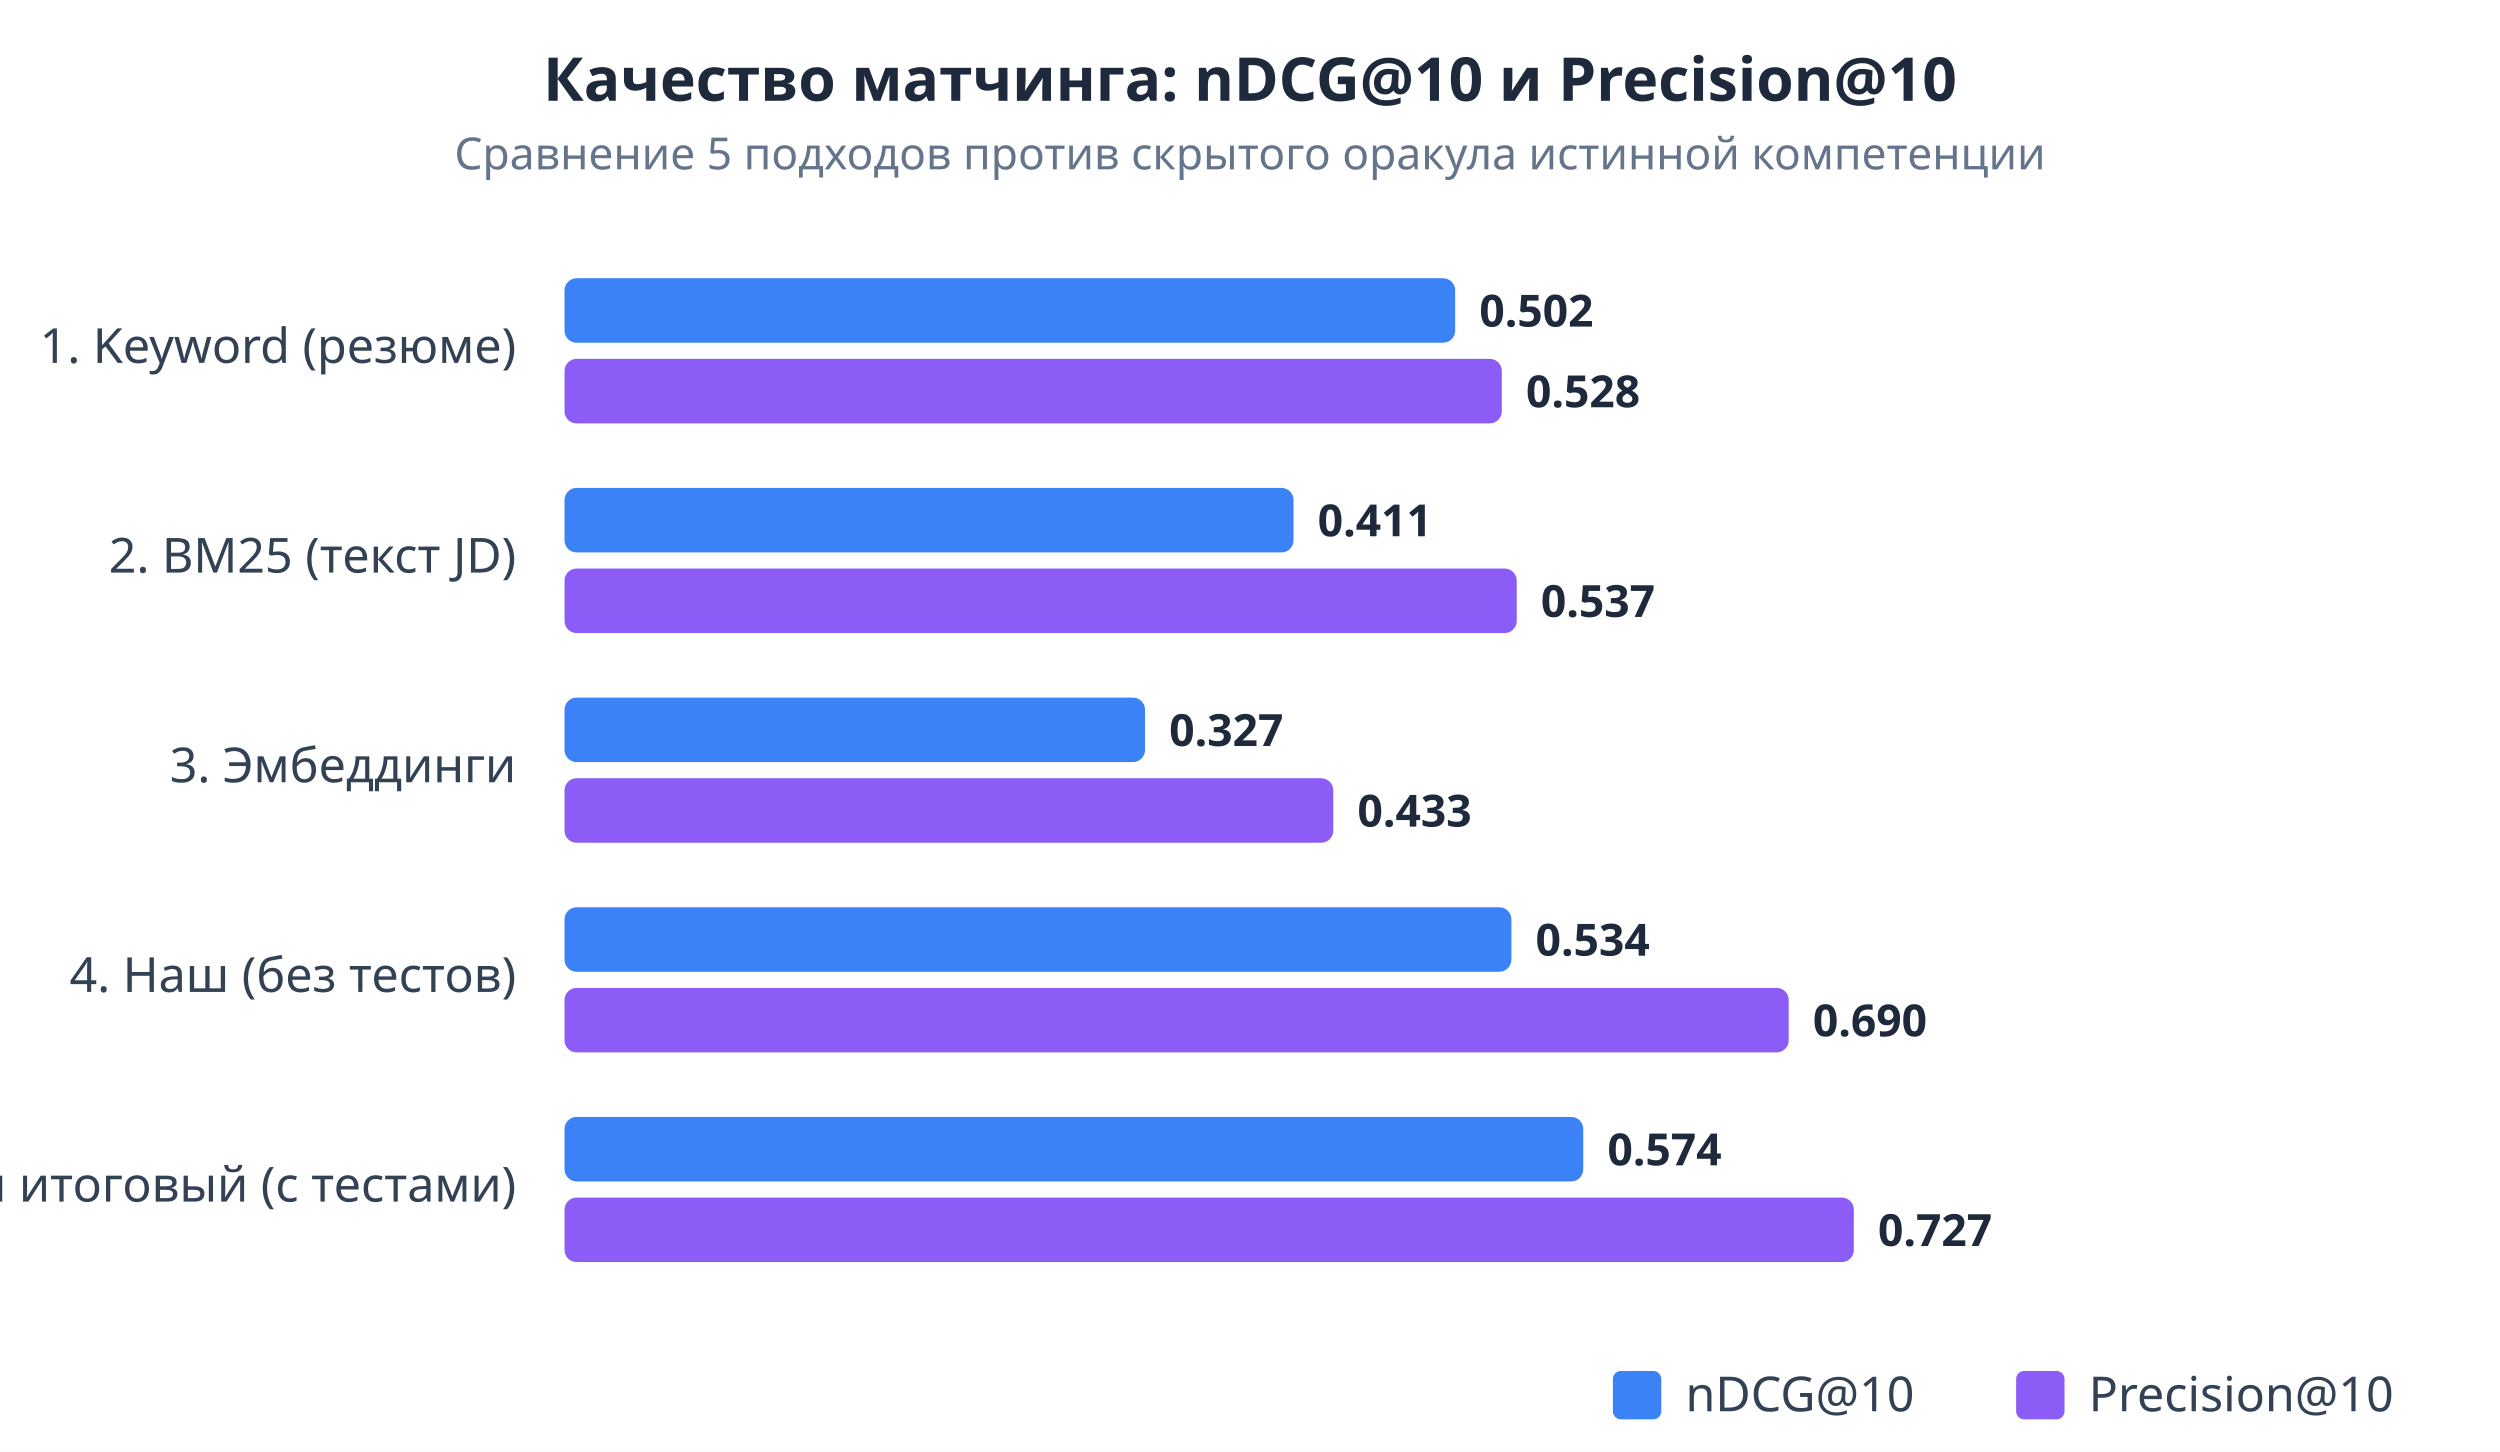
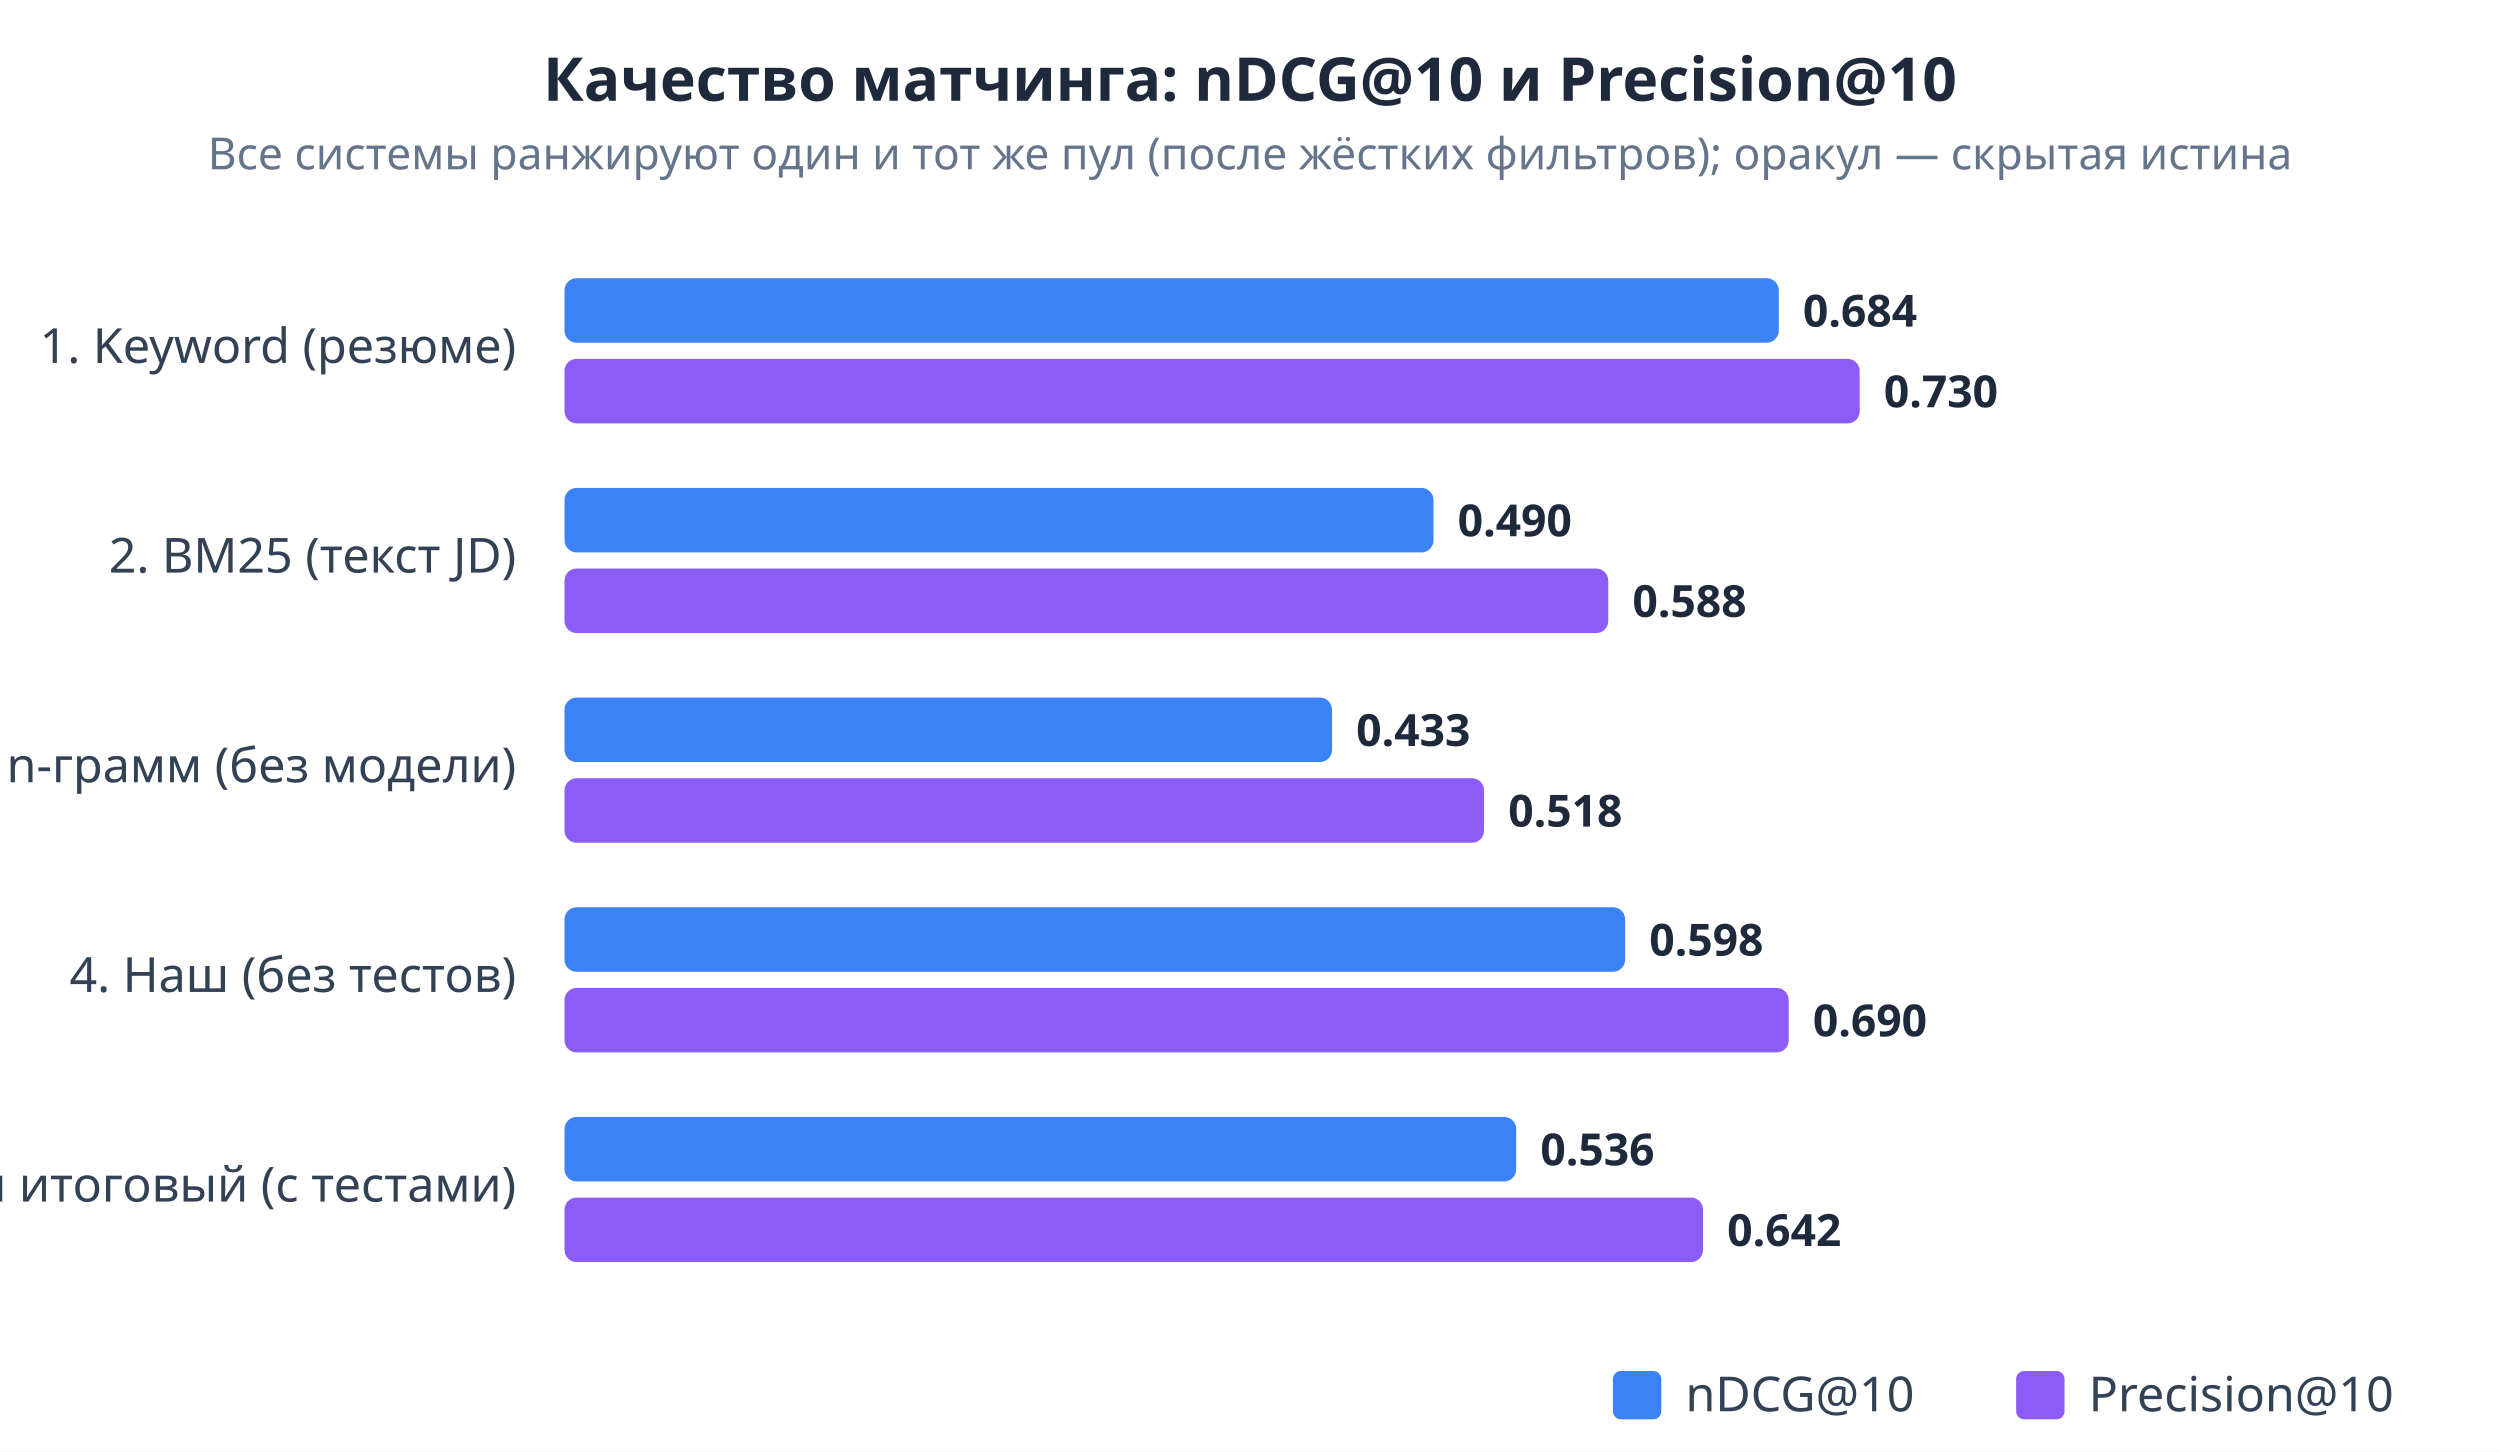
<svg xmlns="http://www.w3.org/2000/svg" viewBox="0 0 620 360" width="620" height="360">
  <rect width="100%" height="100%" fill="#ffffff" />
  <style>
    .title { font-family: system-ui, sans-serif; font-size: 15px; font-weight: bold; fill: #1e293b; }
    .subtitle { font-family: system-ui, sans-serif; font-size: 11px; fill: #64748b; }
    .label { font-family: system-ui, sans-serif; font-size: 12px; fill: #334155; }
    .val-text { font-family: system-ui, sans-serif; font-size: 11px; font-weight: bold; fill: #1e293b; }
  </style>
  <text x="310" y="25" text-anchor="middle" class="title">Качество матчинга: nDCG@10 и Precision@10</text>
-   <text x="310" y="42" text-anchor="middle" class="subtitle">Сравнение 5 подходов против скрытого оракула истинной компетенции</text>
+   <text x="310" y="42" text-anchor="middle" class="subtitle">Все системы ранжируют один и тот же пул (после жёстких фильтров); оракул — скрытая истина</text>
  <text x="128" y="90.0" text-anchor="end" class="label">1. Keyword (резюме)</text>
-   <rect x="140" y="69.0" width="220.88" height="16" rx="3" fill="#3b82f6" />
-   <text x="366.88" y="81.0" class="val-text">0.502</text>
-   <rect x="140" y="89.0" width="232.452" height="16" rx="3" fill="#8b5cf6" />
-   <text x="378.452" y="101.0" class="val-text">0.528</text>
+   <rect x="140" y="69.0" width="301.136" height="16" rx="3" fill="#3b82f6" />
+   <text x="447.136" y="81.0" class="val-text">0.684</text>
+   <rect x="140" y="89.0" width="321.2" height="16" rx="3" fill="#8b5cf6" />
+   <text x="467.2" y="101.0" class="val-text">0.730</text>
  <text x="128" y="142.0" text-anchor="end" class="label">2. BM25 (текст JD)</text>
-   <rect x="140" y="121.0" width="180.796" height="16" rx="3" fill="#3b82f6" />
-   <text x="326.796" y="133.0" class="val-text">0.411</text>
-   <rect x="140" y="141.0" width="236.148" height="16" rx="3" fill="#8b5cf6" />
-   <text x="382.148" y="153.0" class="val-text">0.537</text>
-   <text x="128" y="194.0" text-anchor="end" class="label">3. Эмбеддинги</text>
-   <rect x="140" y="173.0" width="143.968" height="16" rx="3" fill="#3b82f6" />
-   <text x="289.968" y="185.0" class="val-text">0.327</text>
-   <rect x="140" y="193.0" width="190.652" height="16" rx="3" fill="#8b5cf6" />
-   <text x="336.652" y="205.0" class="val-text">0.433</text>
+   <rect x="140" y="121.0" width="215.512" height="16" rx="3" fill="#3b82f6" />
+   <text x="361.512" y="133.0" class="val-text">0.490</text>
+   <rect x="140" y="141.0" width="258.852" height="16" rx="3" fill="#8b5cf6" />
+   <text x="404.852" y="153.0" class="val-text">0.588</text>
+   <text x="128" y="194.0" text-anchor="end" class="label">3. Хэш n-грамм (без модели)</text>
+   <rect x="140" y="173.0" width="190.344" height="16" rx="3" fill="#3b82f6" />
+   <text x="336.344" y="185.0" class="val-text">0.433</text>
+   <rect x="140" y="193.0" width="228.052" height="16" rx="3" fill="#8b5cf6" />
+   <text x="374.052" y="205.0" class="val-text">0.518</text>
  <text x="128" y="246.0" text-anchor="end" class="label">4. Наш (без тестов)</text>
-   <rect x="140" y="225.0" width="234.828" height="16" rx="3" fill="#3b82f6" />
-   <text x="380.828" y="237.0" class="val-text">0.534</text>
+   <rect x="140" y="225.0" width="263.032" height="16" rx="3" fill="#3b82f6" />
+   <text x="409.032" y="237.0" class="val-text">0.598</text>
  <rect x="140" y="245.0" width="303.6" height="16" rx="3" fill="#8b5cf6" />
  <text x="449.6" y="257.0" class="val-text">0.690</text>
  <text x="128" y="298.0" text-anchor="end" class="label">5. Наш итоговый (с тестами)</text>
-   <rect x="140" y="277.0" width="252.648" height="16" rx="3" fill="#3b82f6" />
-   <text x="398.648" y="289.0" class="val-text">0.574</text>
-   <rect x="140" y="297.0" width="319.748" height="16" rx="3" fill="#8b5cf6" />
-   <text x="465.748" y="309.0" class="val-text">0.727</text>
+   <rect x="140" y="277.0" width="236.016" height="16" rx="3" fill="#3b82f6" />
+   <text x="382.016" y="289.0" class="val-text">0.536</text>
+   <rect x="140" y="297.0" width="282.348" height="16" rx="3" fill="#8b5cf6" />
+   <text x="428.348" y="309.0" class="val-text">0.642</text>
  <rect x="400" y="340" width="12" height="12" fill="#3b82f6" rx="2" />
  <text x="418" y="350" class="label" font-size="11">nDCG@10</text>
  <rect x="500" y="340" width="12" height="12" fill="#8b5cf6" rx="2" />
  <text x="518" y="350" class="label" font-size="11">Precision@10</text>
</svg>
